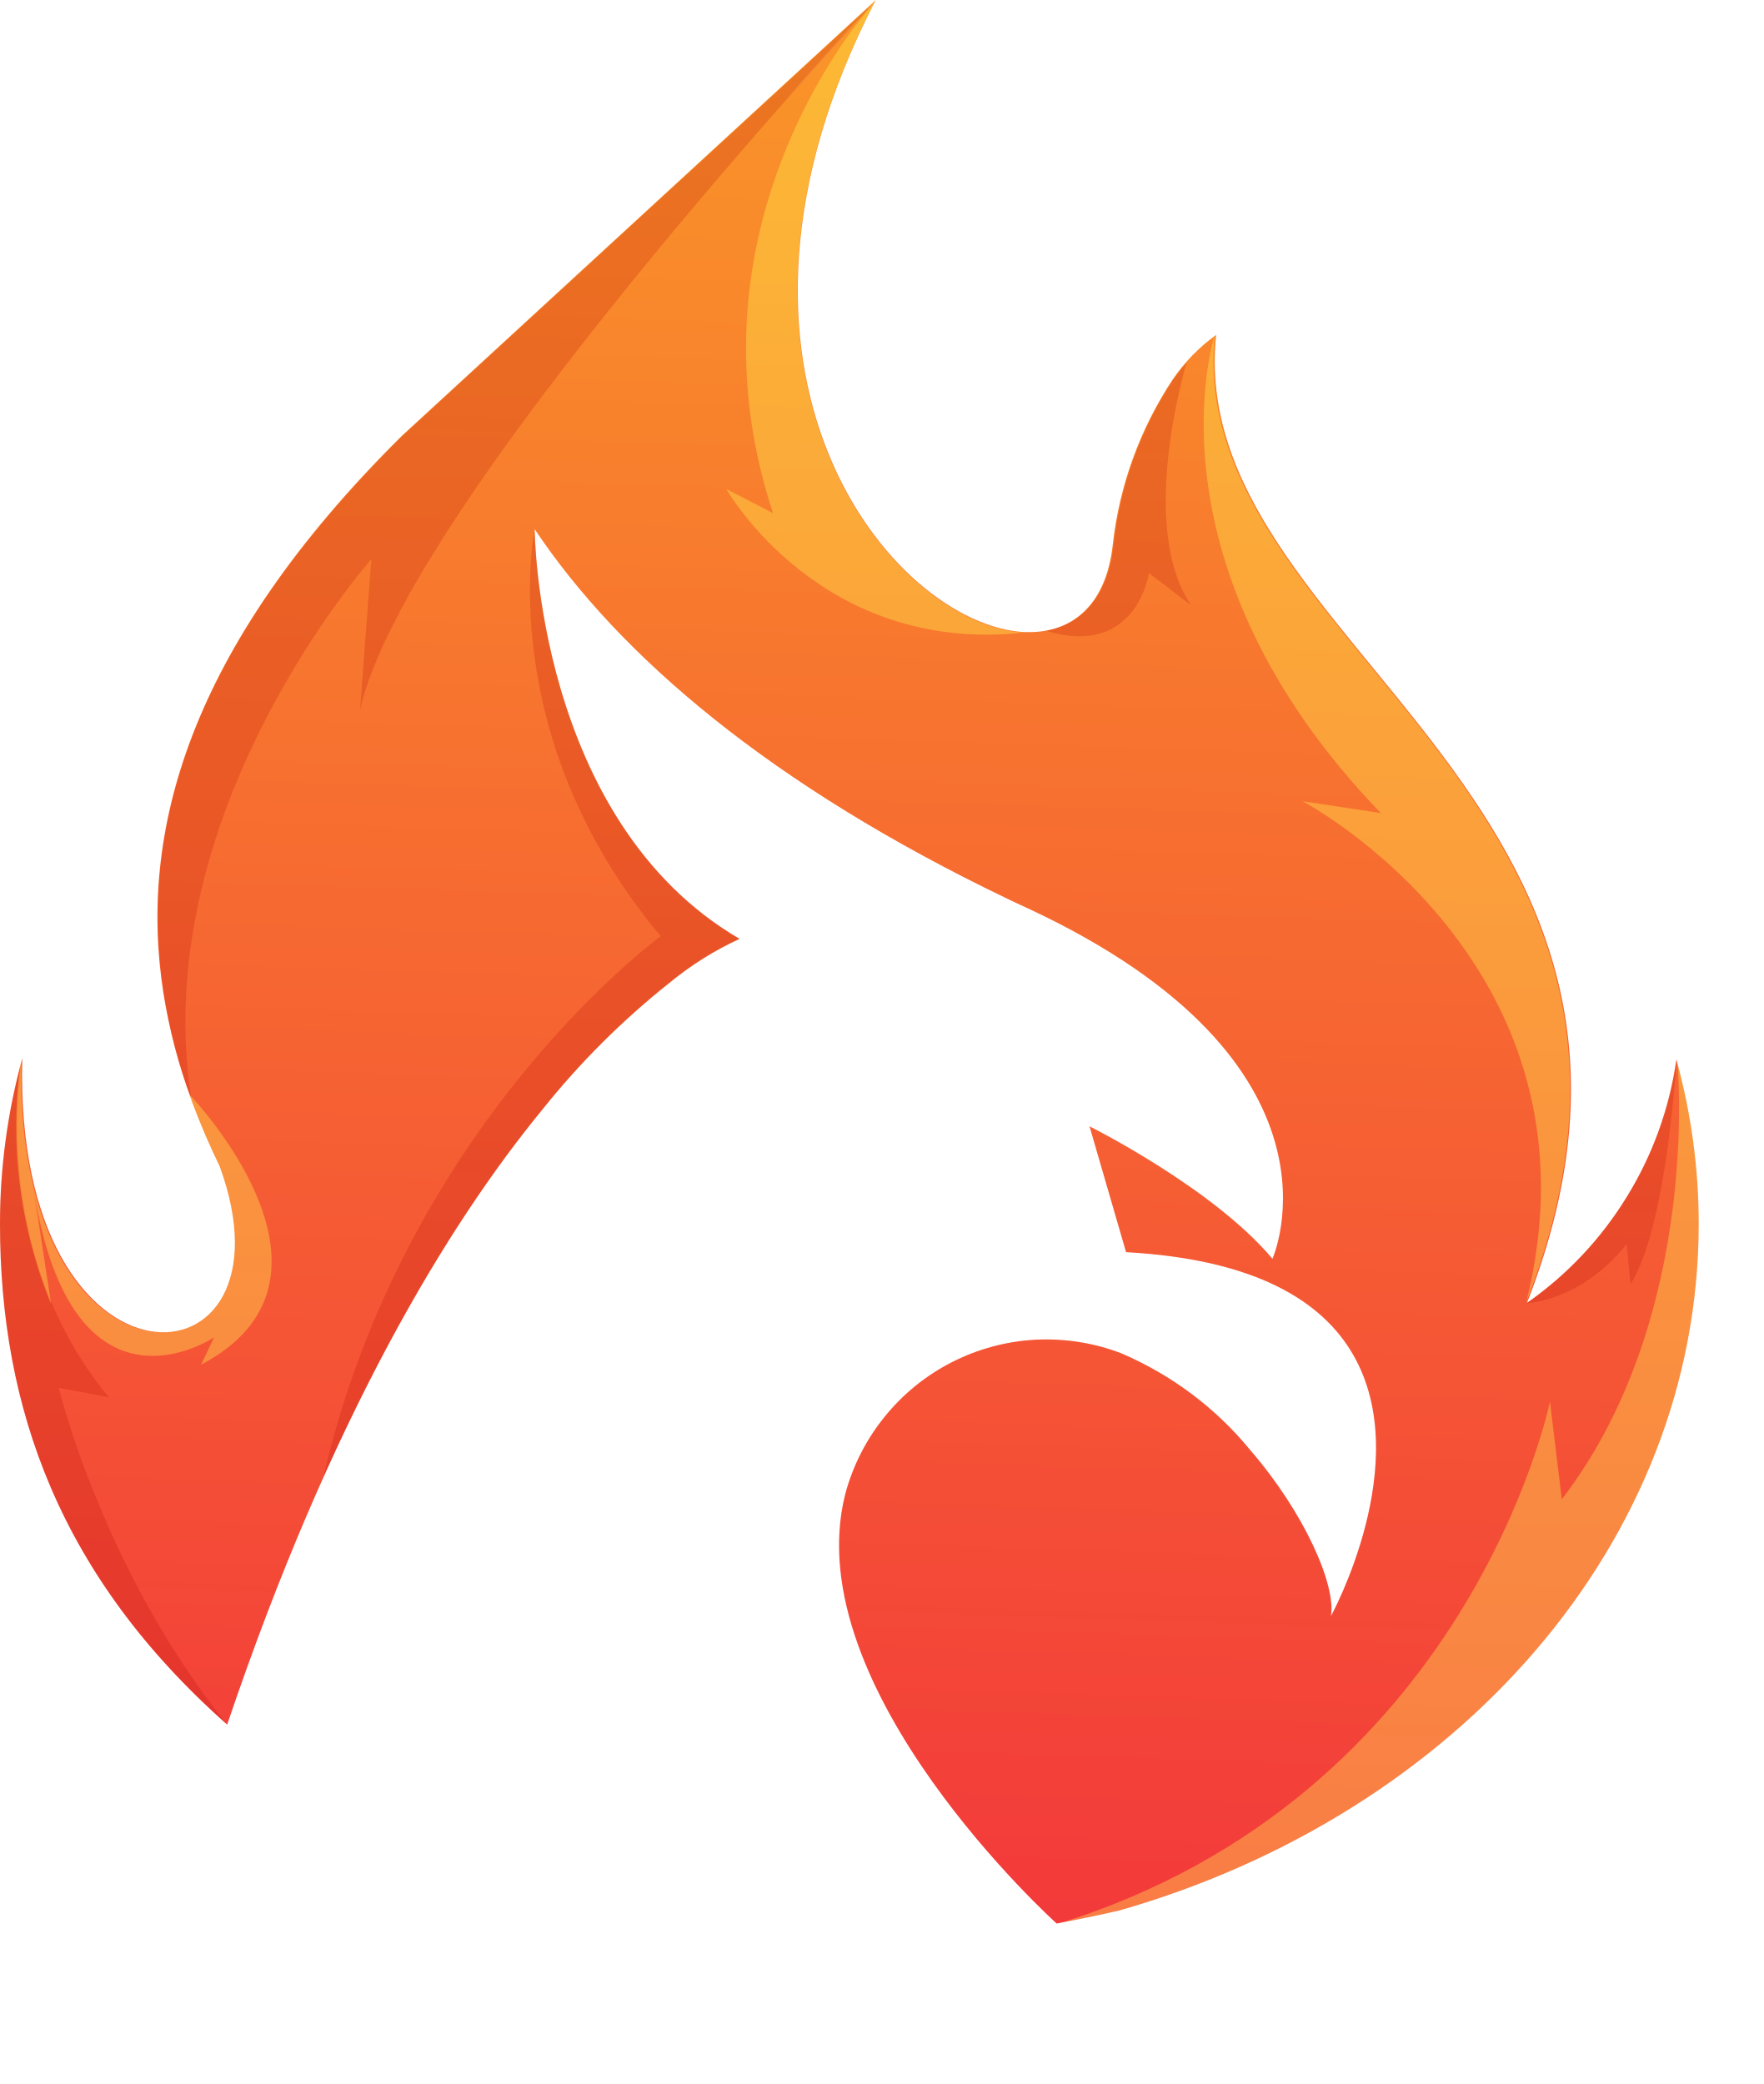
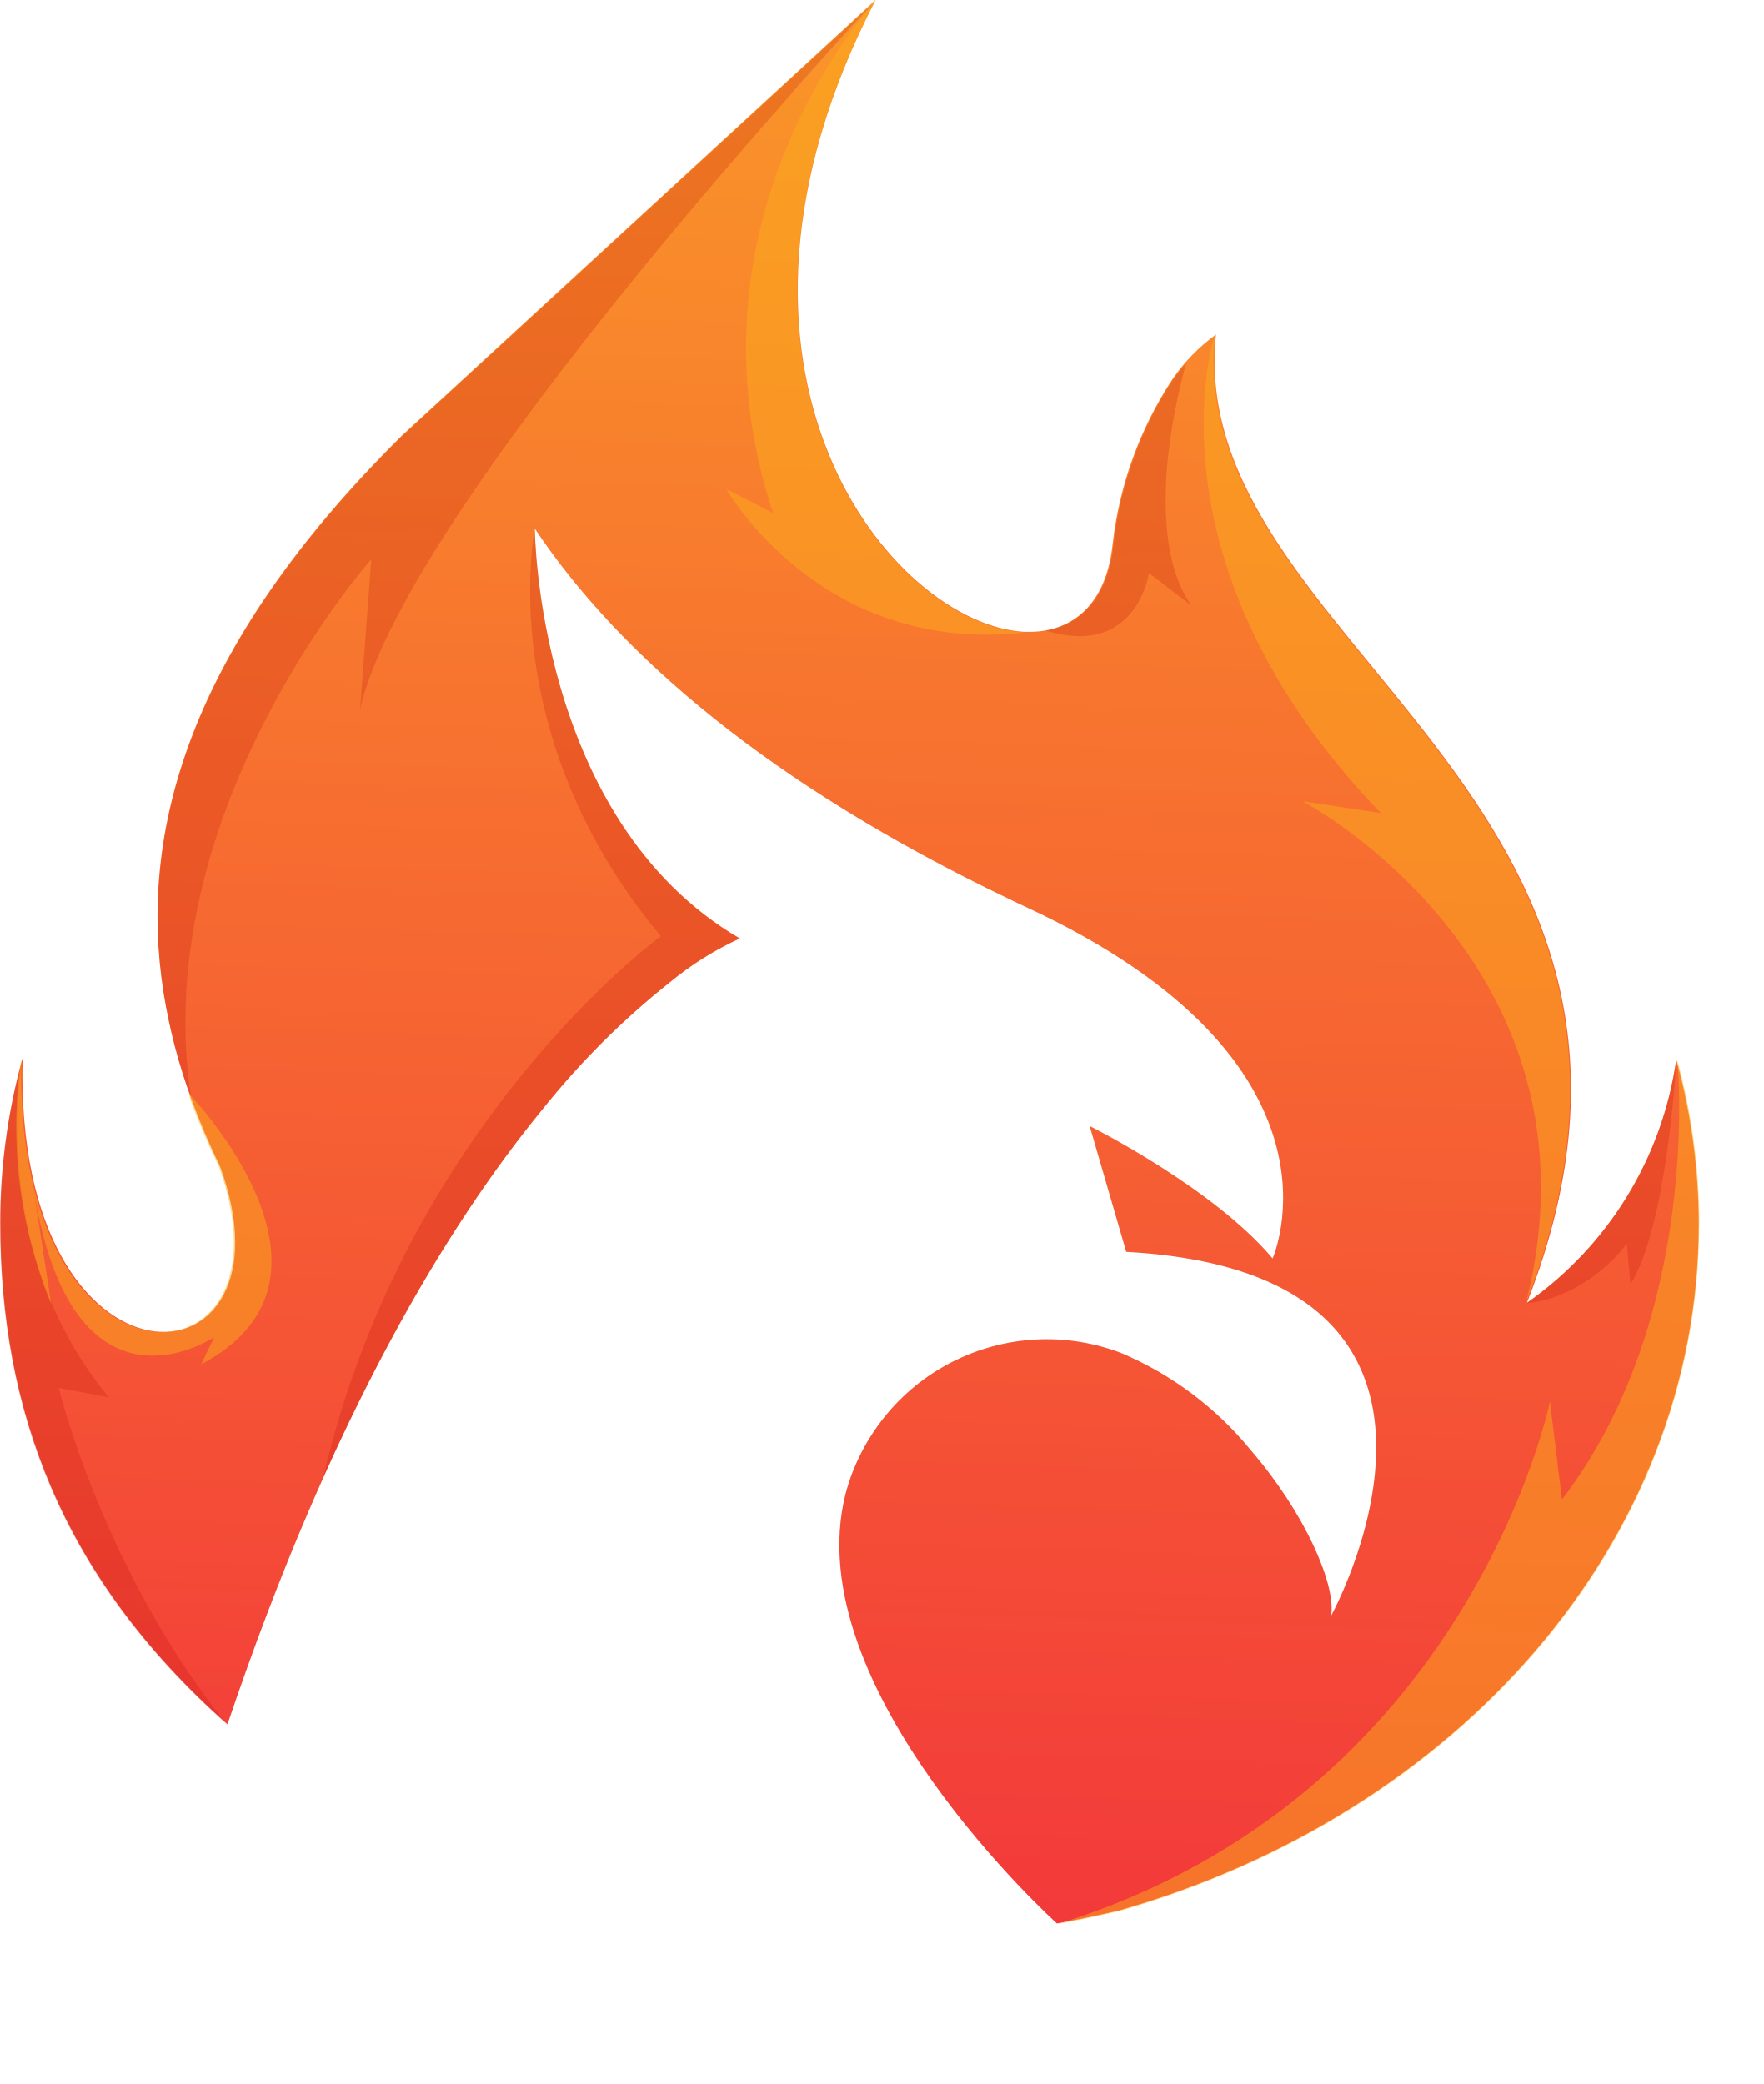
- <svg xmlns="http://www.w3.org/2000/svg" width="11" height="13" viewBox="0 0 11 13" fill="none">
-   <path d="M6.591 11.999C6.719 11.975 6.849 11.948 6.981 11.918C9.082 11.317 10.596 9.627 10.596 7.634C10.596 7.288 10.549 6.944 10.457 6.61C10.414 6.913 10.309 7.204 10.148 7.465C9.988 7.726 9.776 7.952 9.525 8.127C10.765 4.952 7.385 4.022 7.586 2.089C7.48 2.165 7.388 2.26 7.314 2.368C7.11 2.677 6.982 3.029 6.941 3.397C6.9 3.778 6.683 3.95 6.405 3.943H6.388C5.564 3.897 4.26 2.32 5.463 0L2.506 2.719C1.164 4.049 0.864 5.203 1.019 6.194C1.055 6.419 1.112 6.639 1.191 6.852C1.193 6.858 1.195 6.863 1.196 6.869C1.248 7.008 1.306 7.144 1.37 7.275C1.894 8.705 0.082 8.809 0.139 6.602C0.047 6.938 -0 7.285 1.82238e-07 7.633C1.82238e-07 8.783 0.374 9.834 1.417 10.758C2.068 8.832 2.792 7.642 3.386 6.918C3.619 6.627 3.884 6.363 4.176 6.131C4.31 6.021 4.456 5.929 4.613 5.857C3.344 5.116 3.335 3.301 3.335 3.301C3.863 4.091 4.807 4.899 6.287 5.608C6.328 5.628 6.369 5.647 6.411 5.666C8.486 6.634 7.937 7.852 7.937 7.852C7.565 7.409 6.796 7.026 6.796 7.026L7.024 7.811C7.836 7.856 8.25 8.119 8.441 8.452C8.828 9.125 8.302 10.081 8.302 10.081C8.334 9.889 8.14 9.441 7.799 9.046C7.583 8.782 7.306 8.575 6.992 8.441C6.822 8.376 6.64 8.348 6.458 8.357C6.276 8.367 6.098 8.415 5.936 8.498C5.774 8.581 5.631 8.697 5.517 8.839C5.402 8.981 5.319 9.145 5.272 9.321C4.966 10.536 6.591 11.999 6.591 11.999ZM5.461 0.001L5.457 0.006C5.417 0.049 5.2 0.285 4.895 0.628C5.217 0.263 5.442 0.022 5.461 0.001Z" fill="url(#paint0_linear_13484_18038)" />
-   <g style="mix-blend-mode:multiply" opacity=".2">
-     <path d="M1.417 10.758C0.372 9.834 1.82238e-07 8.782 1.82238e-07 7.633C-0 7.284 0.047 6.937 0.139 6.602C0.135 6.629 -0.079 7.803 0.679 8.716L0.366 8.657C0.366 8.657 0.643 9.8 1.417 10.758Z" fill="#BA0000" />
+ <svg xmlns="http://www.w3.org/2000/svg" fill="none" height="13" viewBox="0 0 11 13" width="11">
+   <linearGradient id="a" gradientUnits="userSpaceOnUse" x1="5.566" x2="5.123" y1="-.622" y2="13.027">
+     <stop offset=".03" stop-color="#fa9828" />
+     <stop offset="1" stop-color="#f2313c" />
+   </linearGradient>
+   <path d="m6.591 11.999c.128-.024.258-.051.39-.082 2.101-.6 3.615-2.29 3.615-4.284-.001-.346-.048-.69-.14-1.024-.043.303-.148.594-.308.855-.16.261-.372.486-.623.662 1.24-3.175-2.14-4.105-1.94-6.039-.106.077-.198.171-.272.279-.204.309-.331.661-.373 1.029-.04.381-.258.553-.535.546h-.017c-.823-.046-2.128-1.622-.925-3.943l-2.956 2.719c-1.343 1.33-1.643 2.483-1.487 3.475.036.224.093.445.172.658.002.005.004.011.006.017.052.139.109.275.174.406.524 1.43-1.288 1.534-1.231-.673-.093.336-.14.683-.139 1.031 0 1.15.374 2.201 1.417 3.125.65-1.926 1.374-3.116 1.968-3.84.233-.291.498-.556.791-.788.133-.11.28-.202.437-.274-1.27-.74-1.279-2.556-1.279-2.556.528.791 1.472 1.598 2.952 2.307.041.02.082.04.124.059 2.075.968 1.526 2.186 1.526 2.186-.372-.443-1.141-.826-1.141-.826l.228.785c.812.045 1.226.308 1.417.641.387.674-.139 1.629-.139 1.629.032-.192-.162-.64-.503-1.035-.216-.264-.493-.471-.807-.604-.17-.065-.352-.094-.534-.084s-.36.058-.522.141c-.162.083-.305.199-.419.341-.114.142-.198.306-.244.482-.306 1.215 1.318 2.678 1.318 2.678zm-1.129-11.998-.004.005c-.04.043-.257.279-.562.622.322-.365.547-.606.566-.627z" fill="url(#a)" />
+   <path d="m1.417 10.758c-1.046-.924-1.417-1.975-1.417-3.125-0-.348.047-.695.139-1.031-.005.027-.219 1.201.54 2.115l-.313-.059s.277 1.143 1.051 2.101z" fill="#ba0000" opacity=".2" />
+   <path d="m2.246 4.428.07-.939s-1.401 1.577-1.123 3.365c-.078-.213-.136-.434-.172-.658-.155-.991.144-2.145 1.486-3.473l2.956-2.719c-.067.071-2.93 3.142-3.218 4.424z" fill="#ba0000" opacity=".2" />
+   <g fill="#fcab1b">
+     <path d="m6.386 3.946c-1.261.139-1.846-.879-1.855-.895l.291.149c-.488-1.477.209-2.634.513-3.039l.123-.158c-1.201 2.318.104 3.895.927 3.942z" opacity=".5" />
+     <path d="m9.519 8.127c.532-2.115-1.394-3.129-1.394-3.129l.488.074c-1.478-1.534-1.052-2.932-1.036-2.982-.198 1.933 3.182 2.863 1.942 6.037z" opacity=".5" />
+     <path d="m10.599 7.637c0 1.993-1.514 3.683-3.615 4.284-.132.031-.263.058-.39.082 2.574-.794 3.074-3.26 3.074-3.26l.075.611c.879-1.147.72-2.74.72-2.74.091.334.137.678.137 1.024z" opacity=".5" />
  </g>
-   <g style="mix-blend-mode:multiply" opacity=".2">
-     <path d="M2.246 4.428L2.316 3.489C2.316 3.489 0.914 5.066 1.193 6.854C1.115 6.641 1.057 6.42 1.022 6.196C0.866 5.204 1.166 4.051 2.507 2.723L5.464 0.004C5.397 0.075 2.533 3.146 2.246 4.428Z" fill="#BA0000" />
-   </g>
-   <g style="mix-blend-mode:screen" opacity=".5">
-     <path d="M6.386 3.946C5.125 4.085 4.54 3.067 4.531 3.051L4.822 3.201C4.334 1.724 5.031 0.567 5.335 0.161L5.459 0.004C4.258 2.322 5.562 3.899 6.386 3.946Z" fill="#FCAB1B" />
-   </g>
-   <g style="mix-blend-mode:screen" opacity=".5">
-     <path d="M9.519 8.127C10.051 6.012 8.125 4.998 8.125 4.998L8.613 5.072C7.135 3.538 7.561 2.139 7.577 2.09C7.379 4.023 10.759 4.953 9.519 8.127Z" fill="#FCAB1B" />
-   </g>
-   <g style="mix-blend-mode:screen" opacity=".5">
-     <path d="M10.599 7.637C10.599 9.63 9.085 11.32 6.984 11.921C6.852 11.951 6.722 11.978 6.594 12.002C9.168 11.208 9.668 8.743 9.668 8.743L9.742 9.353C10.622 8.206 10.462 6.613 10.462 6.613C10.553 6.947 10.599 7.291 10.599 7.637Z" fill="#FCAB1B" />
-   </g>
-   <g style="mix-blend-mode:multiply" opacity=".2">
-     <path d="M7.43 3.776L7.167 3.575C7.167 3.575 7.09 4.109 6.523 3.934C6.746 3.897 6.912 3.724 6.947 3.395C6.988 3.028 7.116 2.675 7.32 2.366C7.345 2.33 7.373 2.297 7.402 2.262C7.402 2.262 7.091 3.279 7.43 3.776Z" fill="#BA0000" />
-   </g>
-   <g style="mix-blend-mode:screen" opacity=".5">
-     <path d="M1.254 8.513L1.336 8.342C1.336 8.342 0.455 8.938 0.211 7.427L0.319 8.135C0.121 7.65 0.056 7.12 0.133 6.602C0.075 8.81 1.888 8.704 1.364 7.274C1.299 7.143 1.242 7.008 1.19 6.869C1.188 6.863 1.187 6.857 1.184 6.852L1.18 6.826C1.281 6.931 2.237 7.997 1.254 8.513Z" fill="#FCAB1B" />
-   </g>
-   <g style="mix-blend-mode:multiply" opacity=".2">
-     <path d="M10.457 6.613C10.457 6.613 10.4 7.647 10.17 8.013L10.147 7.759C10.147 7.759 9.914 8.088 9.523 8.13C9.774 7.955 9.986 7.729 10.146 7.468C10.307 7.207 10.412 6.916 10.455 6.613H10.457Z" fill="#BA0000" />
-   </g>
-   <g style="mix-blend-mode:multiply" opacity=".2">
-     <path d="M4.613 5.855C4.456 5.927 4.31 6.019 4.176 6.129C3.884 6.362 3.618 6.626 3.385 6.918C2.967 7.425 2.489 8.16 2.016 9.219C2.527 7.001 4.121 5.84 4.121 5.84C3.071 4.585 3.335 3.301 3.335 3.301C3.335 3.301 3.344 5.115 4.613 5.855Z" fill="#BA0000" />
-   </g>
-   <defs>
-     <linearGradient id="paint0_linear_13484_18038" x1="5.566" y1="-.622" x2="5.123" y2="13.027" gradientUnits="userSpaceOnUse">
-       <stop offset=".03" stop-color="#FA9828" />
-       <stop offset="1" stop-color="#F2313C" />
-     </linearGradient>
-   </defs>
+   <path d="m7.43 3.776-.263-.201s-.077.533-.644.358c.222-.037.389-.209.423-.538.042-.368.169-.72.373-1.029.026-.036.054-.07.082-.105 0 0-.311 1.017.028 1.514z" fill="#ba0000" opacity=".2" />
+   <path d="m1.254 8.513.082-.172s-.881.596-1.125-.915l.108.708c-.199-.485-.263-1.015-.186-1.534-.058 2.208 1.755 2.103 1.231.673-.064-.132-.122-.267-.174-.406-.002-.006-.003-.011-.006-.017l-.004-.026c.1.105 1.056 1.171.074 1.687z" fill="#fcab1b" opacity=".5" />
+   <path d="m10.457 6.613s-.057 1.034-.287 1.399l-.022-.254s-.234.329-.624.372c.251-.176.463-.401.623-.662.16-.261.265-.552.308-.855z" fill="#ba0000" opacity=".2" />
+   <path d="m4.613 5.855c-.157.072-.304.164-.437.274-.292.232-.558.497-.791.789-.418.507-.896 1.242-1.369 2.301.512-2.218 2.106-3.379 2.106-3.379-1.05-1.255-.786-2.539-.786-2.539s.009 1.814 1.279 2.555z" fill="#ba0000" opacity=".2" />
</svg>
